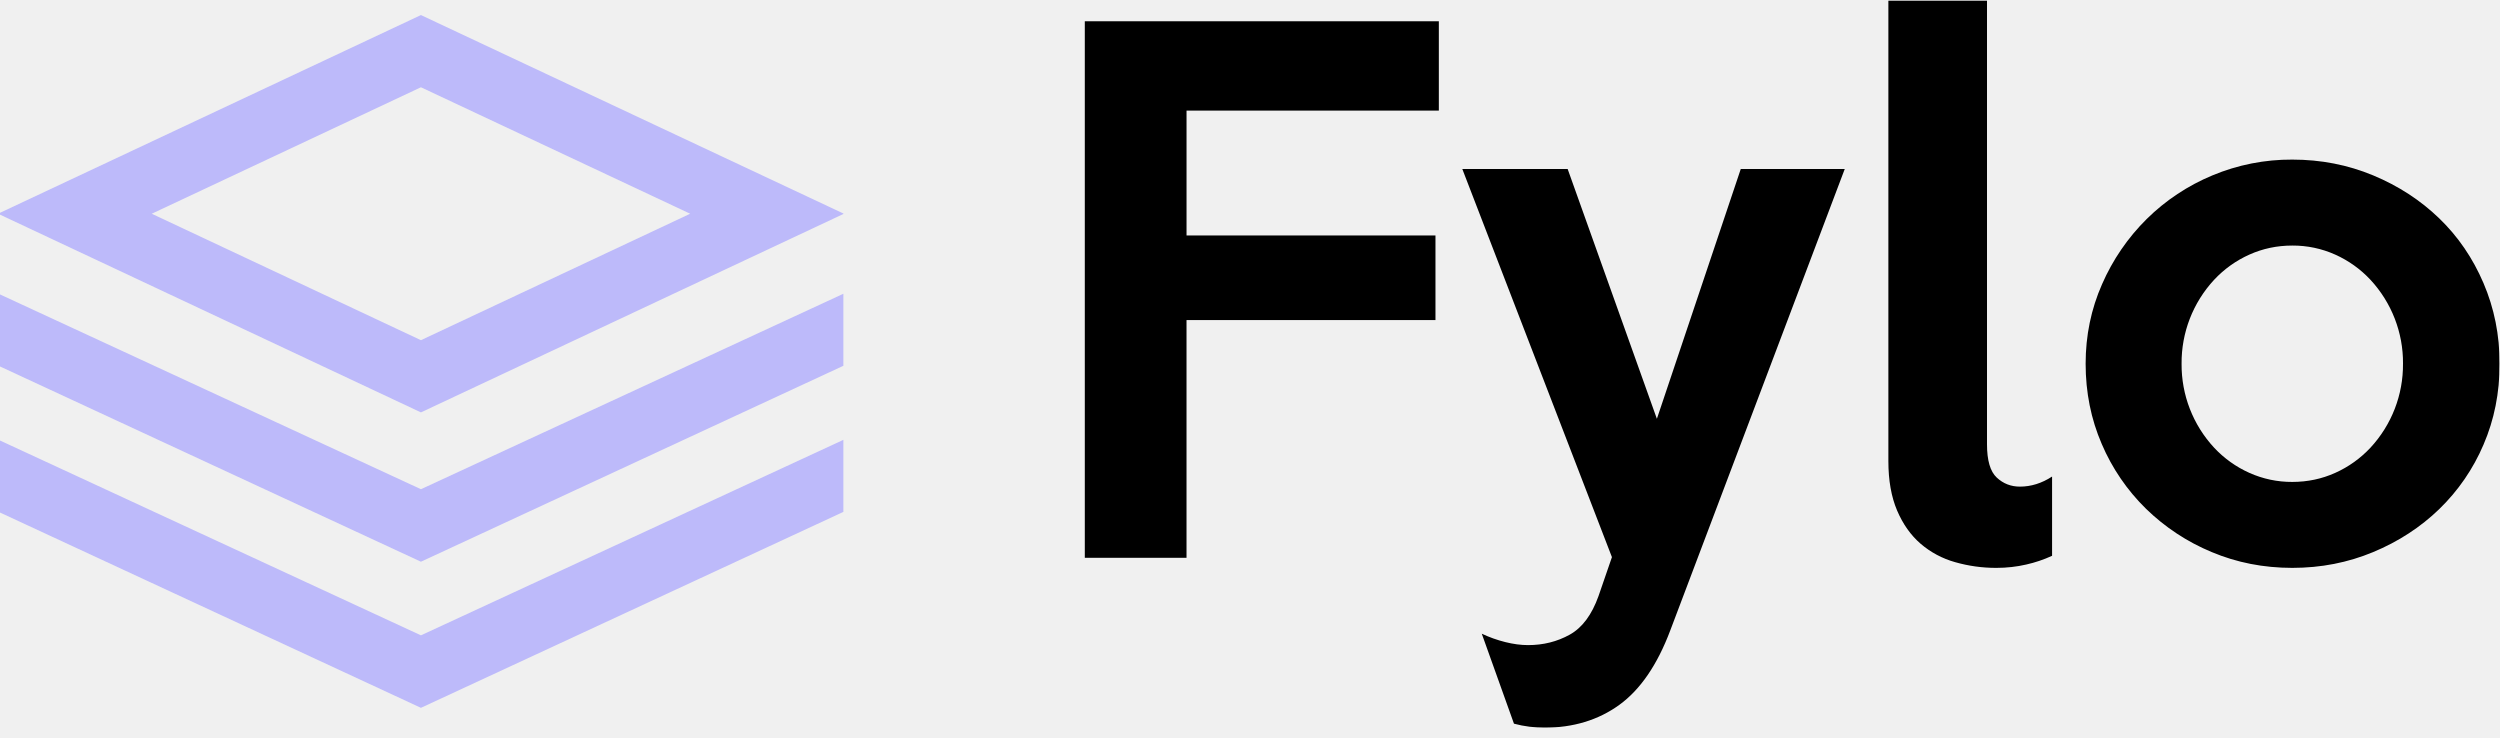
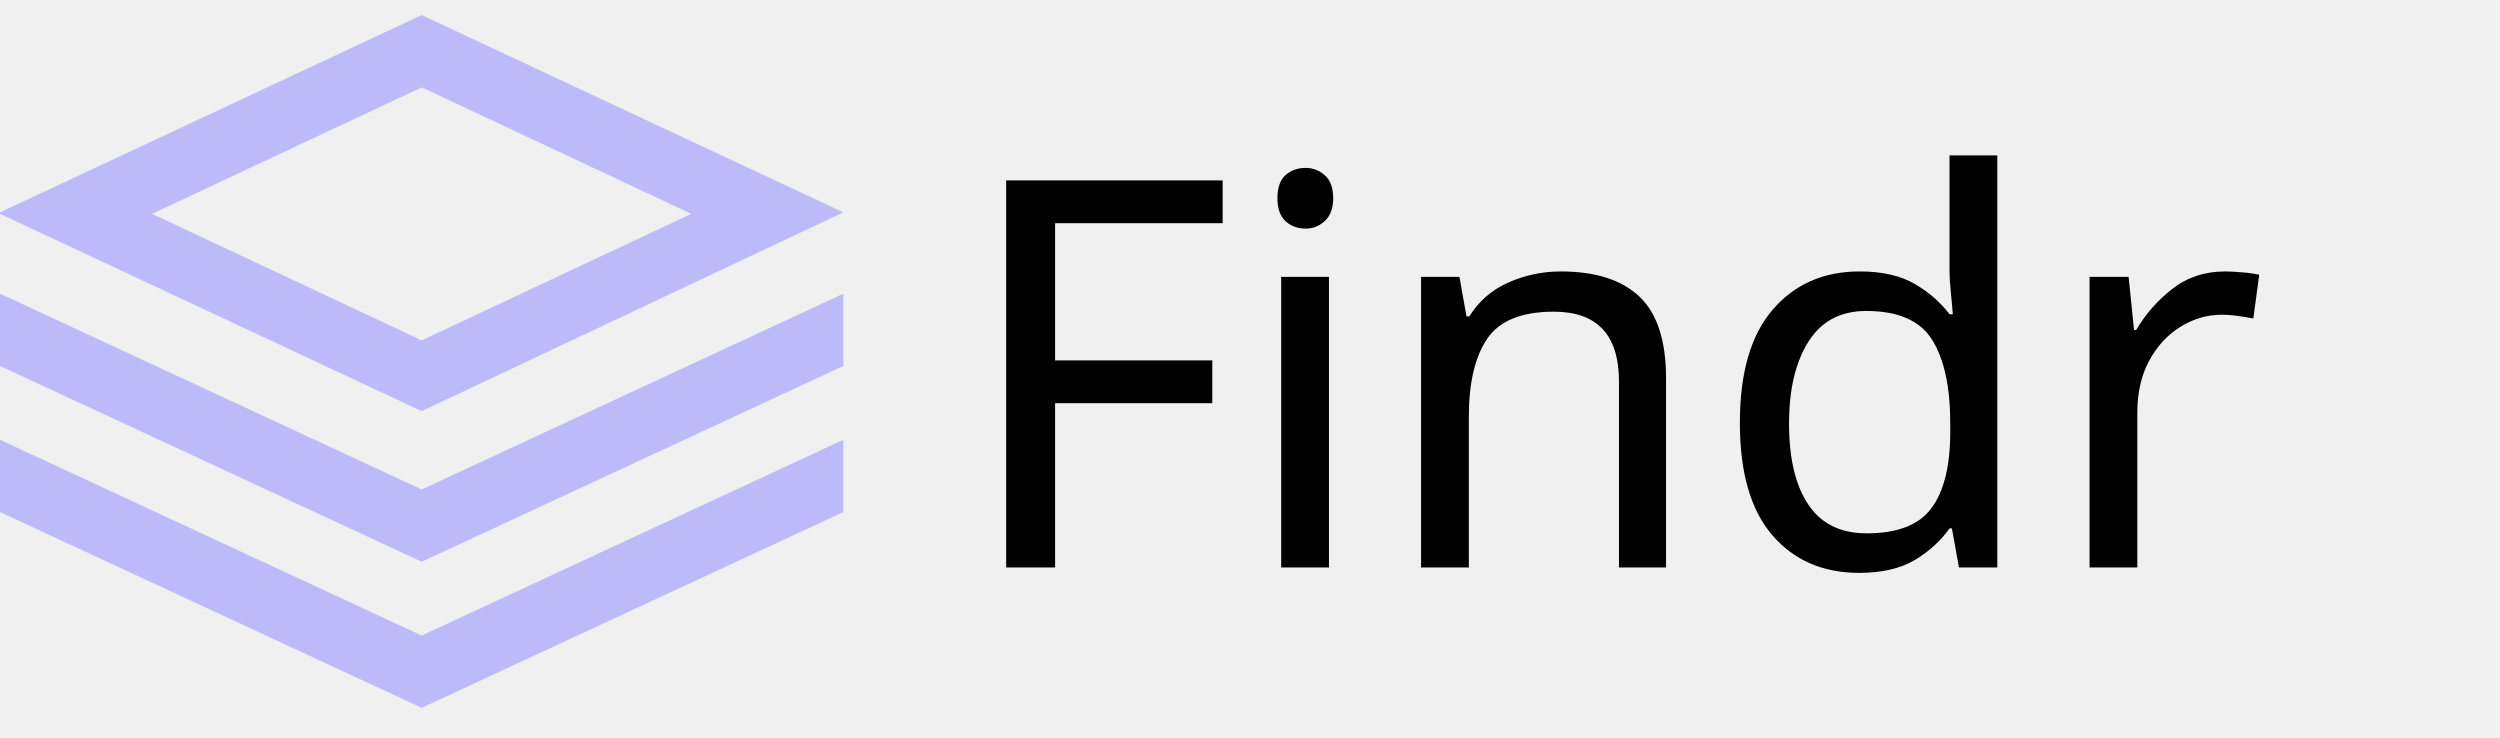
- <svg xmlns="http://www.w3.org/2000/svg" xmlns:xlink="http://www.w3.org/1999/xlink" width="166" height="49">
-   <defs>
-     <path id="a" d="M.014.03h93.96v48.29H.015z" />
-   </defs>
-   <g fill="none" fill-rule="evenodd">
-     <path d="M0 14.13v.123l27.95 13.13L56 14.209v-.033L27.95 1 0 14.13zm10.077.062L27.95 5.795l17.877 8.397-17.877 8.396-17.874-8.396zM27.95 32.483L0 19.55v4.784l27.95 12.964L56 24.289v-4.784L27.95 32.483zm0 9.703L0 29.25v4.783L27.95 47 56 33.99v-4.784l-28.05 12.98z" fill="#BDBAFA" />
-     <g transform="translate(72)">
-       <mask id="b" fill="#fff">
-         <use xlink:href="#a" />
-       </mask>
-       <path d="M87.56 24.152a8.1 8.1 0 0 0-2.161-5.573 7.259 7.259 0 0 0-2.34-1.673 6.864 6.864 0 0 0-2.85-.601c-1.01 0-1.961.2-2.852.601a7.257 7.257 0 0 0-2.34 1.673 8.102 8.102 0 0 0-2.16 5.574 8.102 8.102 0 0 0 2.16 5.573 7.257 7.257 0 0 0 2.34 1.672 6.864 6.864 0 0 0 2.851.602c1.01 0 1.96-.2 2.852-.602a7.259 7.259 0 0 0 2.339-1.672 8.1 8.1 0 0 0 2.16-5.574zm6.415 0c0 1.932-.357 3.723-1.07 5.373a13.098 13.098 0 0 1-2.94 4.28c-1.247 1.205-2.71 2.156-4.388 2.854-1.678.699-3.468 1.048-5.369 1.048-1.9 0-3.683-.349-5.346-1.048a13.863 13.863 0 0 1-4.366-2.876 13.351 13.351 0 0 1-2.94-4.302c-.713-1.65-1.07-3.426-1.07-5.329 0-1.873.364-3.634 1.092-5.284a13.92 13.92 0 0 1 2.962-4.325 13.671 13.671 0 0 1 4.367-2.898 13.552 13.552 0 0 1 5.301-1.048c1.901 0 3.69.35 5.369 1.048 1.678.698 3.14 1.65 4.388 2.854 1.248 1.204 2.228 2.638 2.94 4.302.713 1.665 1.07 3.449 1.07 5.351zM64.258 36.905a8.6 8.6 0 0 1-1.715.58c-.638.148-1.3.222-1.982.222a9.84 9.84 0 0 1-2.74-.379 6.003 6.003 0 0 1-2.295-1.226c-.653-.565-1.173-1.3-1.56-2.207-.385-.907-.578-2-.578-3.277V.029h6.549v29.474c0 1.07.215 1.806.646 2.207.43.401.943.602 1.537.602.742 0 1.455-.223 2.138-.669v5.262zM50.492 11.22L38.908 41.854c-.861 2.289-1.99 3.939-3.386 4.95-1.396 1.01-3.06 1.515-4.99 1.515-.297 0-.623-.022-.98-.066a7.352 7.352 0 0 1-1.025-.201l-2.138-5.975a8.486 8.486 0 0 0 1.56.557c.534.134 1.039.201 1.514.201 1.01 0 1.93-.23 2.762-.691.832-.46 1.47-1.315 1.916-2.564l.891-2.586-9.935-25.773h6.995l5.925 16.588 5.57-16.588h6.905zM23.538 7.342H6.786v8.294h16.529v5.618H6.785v15.784H.015V1.412h23.524v5.93z" fill="#000" mask="url(#b)" />
-     </g>
+ <svg xmlns="http://www.w3.org/2000/svg" version="1.1" id="Layer_1" x="0px" y="0px" viewBox="0 0 166 49" style="enable-background:new 0 0 166 49;" xml:space="preserve">
+   <style type="text/css">
+ 	.st0{fill-rule:evenodd;clip-rule:evenodd;fill:#BDBAFA;}
+ 	.st1{fill-rule:evenodd;clip-rule:evenodd;fill:none;}
+ 	.st2{font-family:'Raleway-Bold';}
+ 	.st3{font-size:36px;}
+ </style>
+   <g>
+     <path class="st0" d="M0,14.1v0.1l28,13.1l28-13.2v0L28,1L0,14.1z M10.1,14.2L28,5.8l17.9,8.4L28,22.6L10.1,14.2L10.1,14.2z    M28,32.5L0,19.5v4.8l28,13l28-13v-4.8L28,32.5z M28,42.2L0,29.2V34l28,13l28-13v-4.8L28,42.2z" />
  </g>
+   <rect x="63.3" y="11.4" class="st1" width="95.2" height="32" />
+   <text transform="matrix(1 0 0 1 63.3244 37.6796)" class="st2 st3">Findr</text>
</svg>
